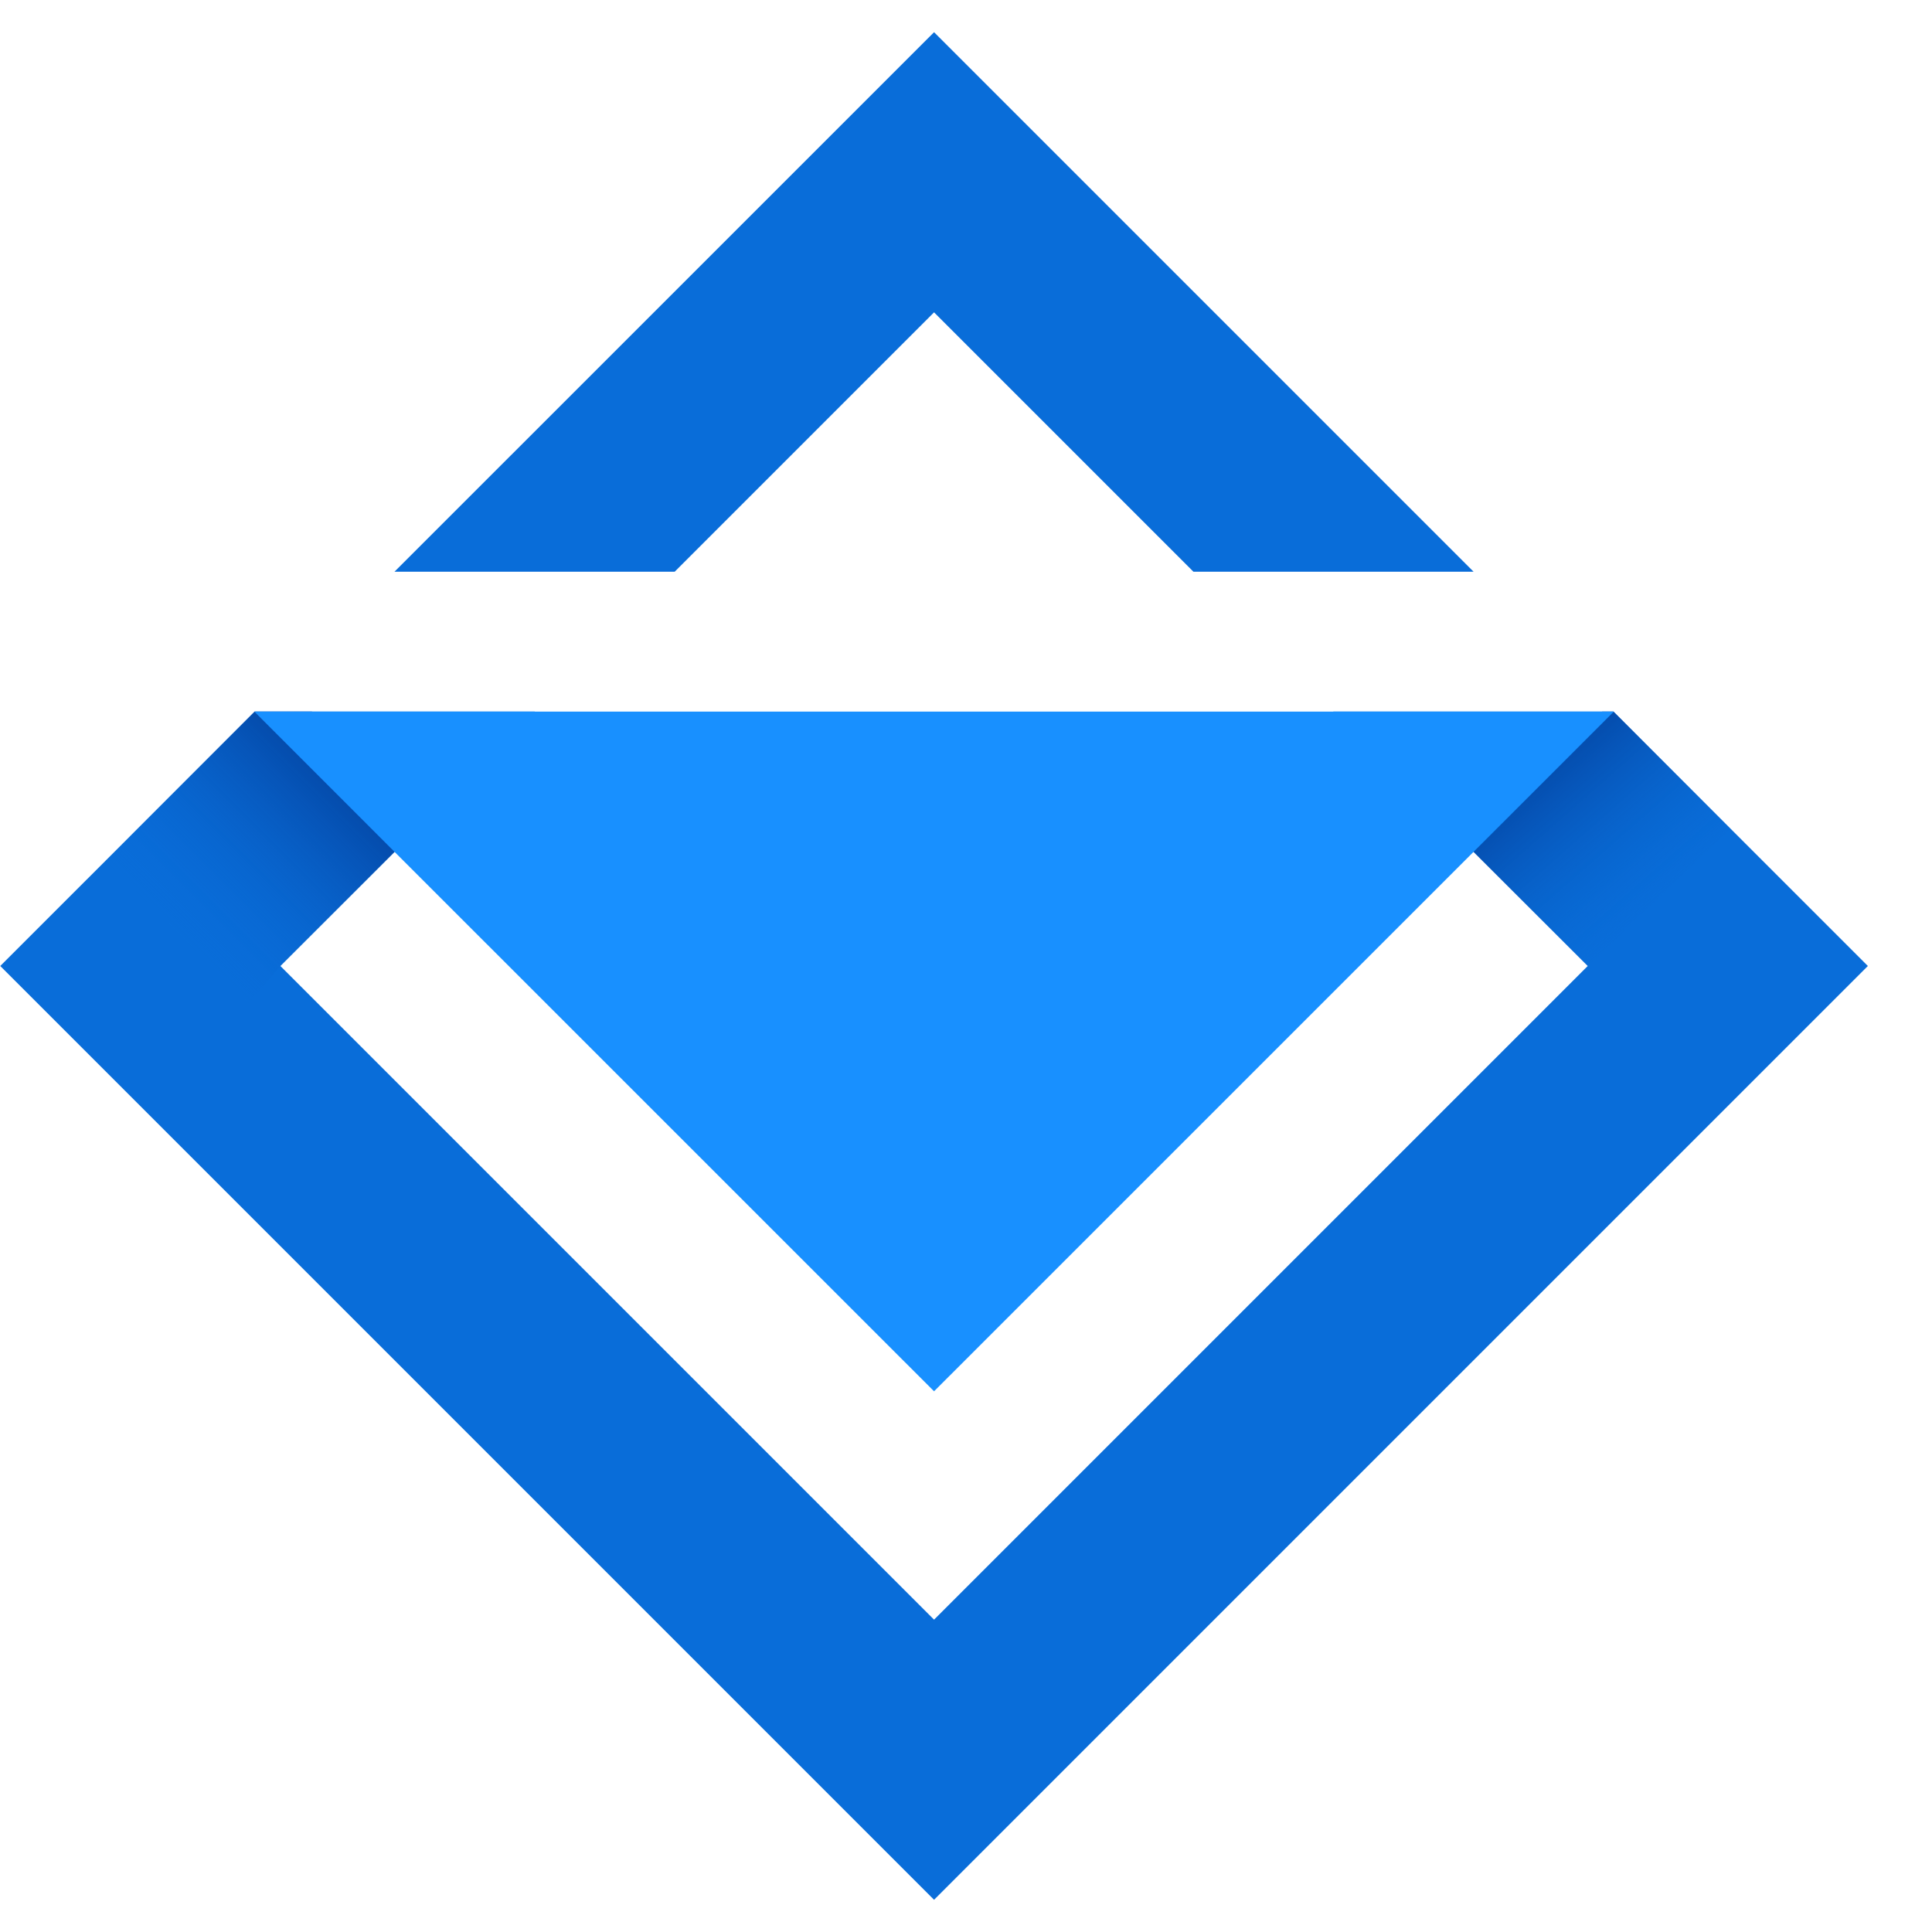
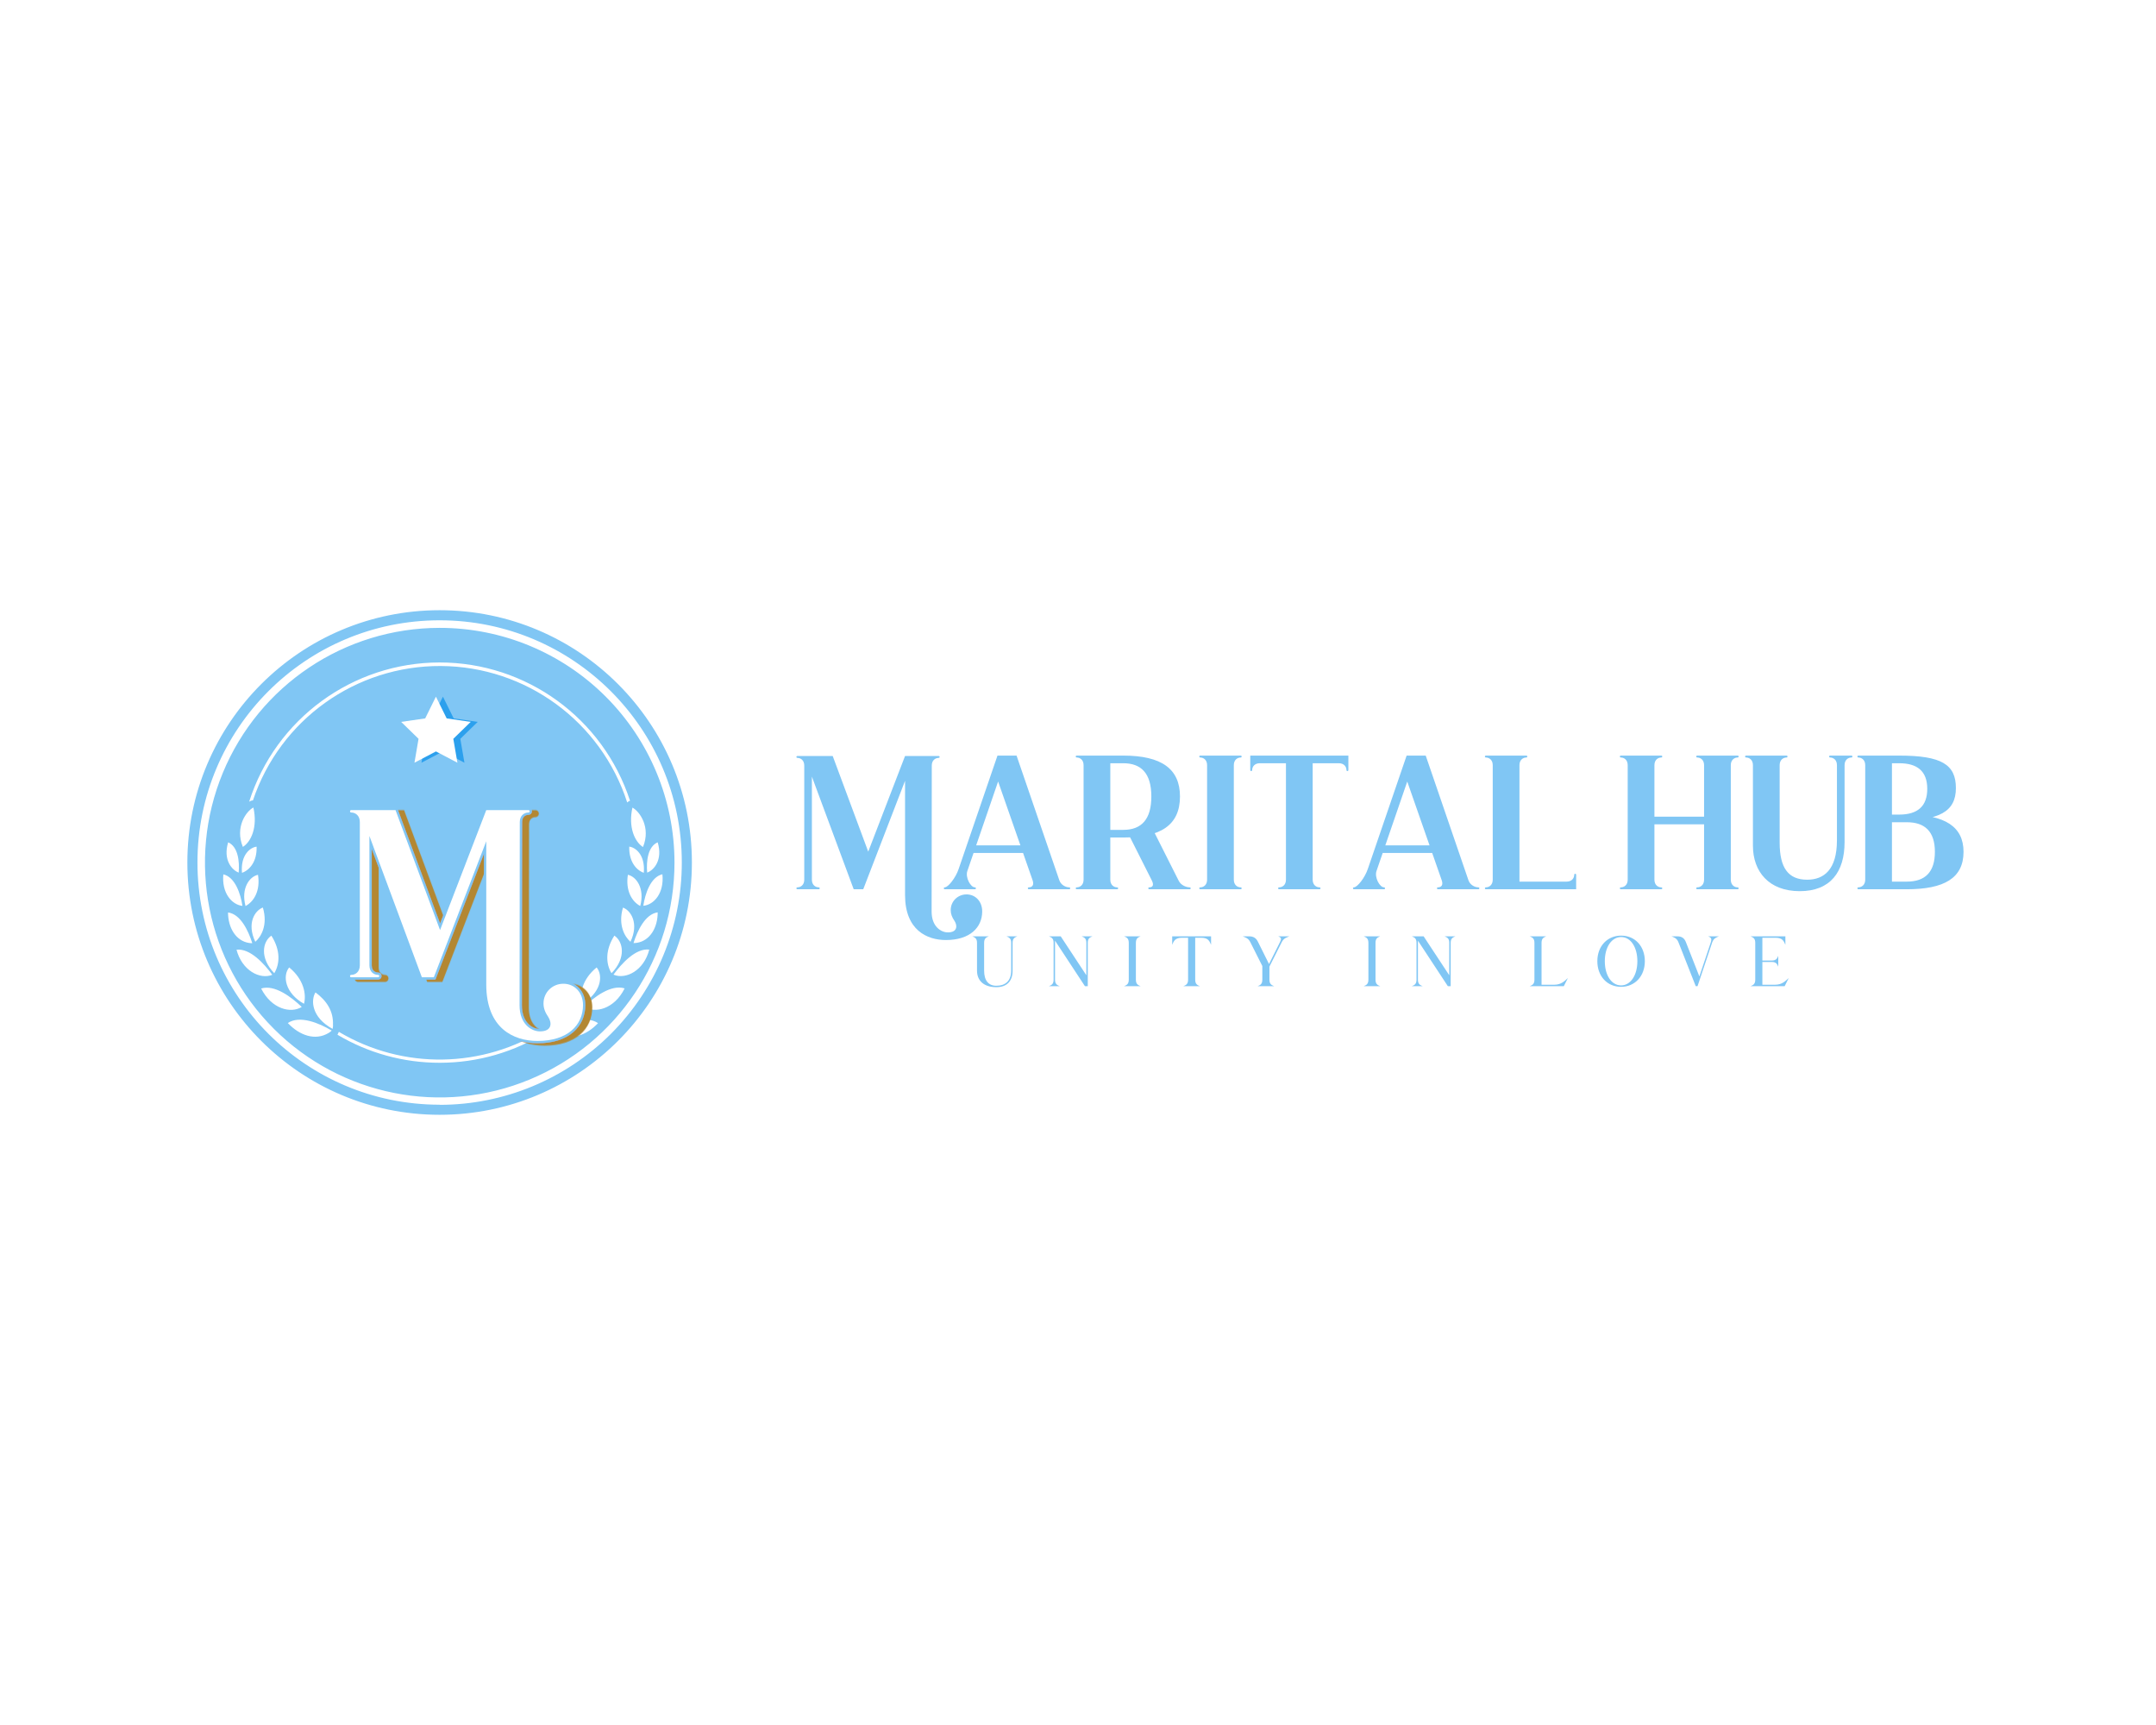
- <svg xmlns="http://www.w3.org/2000/svg" width="30" height="30" viewBox="0 0 30 30" fill="none">
-   <path d="M1.64 13.364L3.952 11.052L3.954 11.05H8.305L6.574 12.781L6.127 13.227L4.354 15L4.574 15.22L14.504 25.15L24.654 15L22.881 13.227L22.756 13.102L20.703 11.05H25.053L25.056 11.052L26.868 12.864L29.004 15L14.504 29.5L0.004 15L1.64 13.364ZM14.504 0.5L22.882 8.878H18.532L14.504 4.85L10.476 8.878H6.125L14.504 0.5Z" fill="#096DD9" />
-   <path d="M4.355 15L6.127 13.228L6.574 12.781L4.844 11.05H3.955L3.952 11.052L1.64 13.364L3.86 15.573L4.355 15Z" fill="url(#paint0_linear_112102_1824)" />
-   <path d="M22.881 13.228L24.654 15L24.479 15.176L24.48 15.176L26.869 12.865L25.057 11.052L25.054 11.05H24.878L22.756 13.102L22.881 13.228Z" fill="url(#paint1_linear_112102_1824)" />
-   <path d="M3.95 11.05L3.952 11.052L6.127 13.228L14.504 21.604L25.059 11.05H3.95Z" fill="#1890FF" />
+ <svg xmlns="http://www.w3.org/2000/svg" version="1.1" width="1280" height="1024" viewBox="0 0 1280 1024" xml:space="preserve">
  <defs>
-     <linearGradient id="paint0_linear_112102_1824" x1="5.63" y1="11.589" x2="2.572" y2="14.647" gradientUnits="userSpaceOnUse">
-       <stop stop-color="#023B95" />
-       <stop offset="0.964" stop-color="#096CD9" stop-opacity="0" />
-     </linearGradient>
-     <linearGradient id="paint1_linear_112102_1824" x1="23.272" y1="11.628" x2="25.745" y2="14.438" gradientUnits="userSpaceOnUse">
-       <stop stop-color="#023B95" />
-       <stop offset="1" stop-color="#096DD9" stop-opacity="0" />
-     </linearGradient>
-   </defs>
+ </defs>
+   <g transform="matrix(1 0 0 1 640 512)" id="background-logo">
+     <rect style="stroke: none; stroke-width: 0; stroke-dasharray: none; stroke-linecap: butt; stroke-dashoffset: 0; stroke-linejoin: miter; stroke-miterlimit: 4; fill: rgb(255,255,255); fill-rule: nonzero; opacity: 1;" paint-order="stroke" x="-640" y="-512" rx="0" ry="0" width="1280" height="1024" />
+   </g>
+   <g transform="matrix(1.50313 0 0 1.50313 261.0044 512)" id="logo-logo">
+     <g style="" paint-order="stroke">
+       <g transform="matrix(0.996372 0 0 0.996372 0 -2.842171e-14)">
+         <g style="" paint-order="stroke">
+           <g transform="matrix(1 0 0 1 0 0)">
+             <path style="stroke: none; stroke-width: 1; stroke-dasharray: none; stroke-linecap: butt; stroke-dashoffset: 0; stroke-linejoin: miter; stroke-miterlimit: 4; fill: rgb(128,198,244); fill-rule: nonzero; opacity: 1;" paint-order="stroke" transform=" translate(-100, -100)" d="M 100 0 C 44.772 0 0 44.772 0 100 C 0 155.228 44.772 200 100 200 C 155.228 200 200 155.228 200 100 C 200 44.772 155.228 0 100 0 Z M 100 196 C 46.981 196 4 153.019 4 100 C 4 46.981 46.981 4 100 4 C 153.019 4 196 46.981 196 100 C 196.013 125.469 185.905 149.9 167.9 167.915 C 149.895 185.929 125.469 196.05 100 196.05 Z M 100 7 C 62.359 7.016 28.434 29.706 14.047 64.489 C -0.341 99.272 7.641 139.297 34.272 165.899 C 60.903 192.501 100.936 200.44 135.703 186.015 C 170.471 171.59 193.124 137.641 193.1 100 C 193.087 75.322 183.271 51.659 165.811 34.218 C 148.351 16.777 124.678 6.987 100 7 Z M 180.74 117.16 C 181.47 112.29 183.67 105.73 188.31 104.66 C 189.07 112.13 185 116.73 180.78 117.15 Z M 172.65 117.86 C 175.78 118.97 179.14 124.07 175.65 131.43 C 173.38 129.47 170.63 124.76 172.69 117.85 Z M 168.12 143.86 C 165.84 140.1 165.63 134.66 169.27 128.98 C 172.76 131.31 174.06 137.8 168.16 143.86 Z M 174.58 104.86 C 177.97 105.55 181.38 110.26 179.52 117.24 C 176.21 115.47 173.65 111.17 174.62 104.88 Z M 175.13 93.71 C 177.41 93.91 181.57 96.71 180.93 104.08 C 178.1 103.12 175 99.79 175.17 93.73 Z M 186.44 92 C 188.56 99 184.91 103.08 182.27 104 C 181.87 99.53 182.53 93.66 186.44 92 Z M 176.44 78.25 C 179.31 79.75 183.82 86.09 180.61 93.87 C 177.34 91.78 174.69 86 176.44 78.2 Z M 100 20.71 C 134.367 20.714 164.828 42.832 175.47 75.51 L 175.2 75.62 C 174.888 75.767 174.604 75.967 174.36 76.21 C 163.994 44.122 134.204 22.31 100.484 22.12 C 66.764 21.929 36.729 43.401 26 75.37 C 25.616 75.397 25.242 75.503 24.9 75.68 L 24.49 75.91 C 34.99 43.056 65.509 20.746 100 20.71 Z M 156.38 156 C 155.38 152.3 156.43 146.29 162.25 141.59 C 165 145 163.86 151.82 156.38 156 Z M 142.06 164.58 Z M 60.55 164.58 Z M 46.23 156 C 38.75 151.8 37.62 144.94 40.36 141.59 C 46.18 146.31 47.24 152.32 46.23 156 Z M 28 104.88 C 29 111.17 26.41 115.47 23.06 117.26 C 21.18 110.28 24.6 105.57 28 104.88 Z M 21.65 104.1 C 21.01 96.77 25.16 93.93 27.45 93.73 C 27.65 99.79 24.51 103.12 21.64 104.1 Z M 29.93 117.85 C 31.99 124.76 29.24 129.47 26.93 131.42 C 23.43 124.06 26.79 119 29.92 117.85 Z M 33.3 129 C 36.94 134.68 36.73 140.12 34.45 143.88 C 28.55 137.8 29.85 131.31 33.3 129 Z M 26.17 78.2 C 27.92 86 25.27 91.78 22 93.82 C 18.79 86 23.3 79.7 26.17 78.2 Z M 16.17 92 C 20.08 93.71 20.74 99.58 20.34 104 C 17.7 103 14.05 99 16.17 92 Z M 14.26 104.7 C 18.9 105.77 21.1 112.33 21.83 117.2 C 17.64 116.73 13.54 112.13 14.26 104.65 Z M 25.72 131.98 C 25.274 131.99 24.829 131.957 24.39 131.88 C 19.23 131.05 16.14 125.88 16.12 119.81 C 21.11 120.43 24.19 127.12 25.72 131.93 Z M 19.47 134.57 C 24.88 133.92 30.47 140.15 33.67 144.51 C 28.79 146.51 21.63 142.83 19.47 134.52 Z M 29.23 149.95 C 34.59 148.25 41.31 153.39 45.34 157.25 C 41.07 159.92 33.39 158.18 29.23 149.9 Z M 56 167.56 C 50.7 170.76 44.47 168.56 39.82 163.63 C 44.51 160.45 52.26 163.63 57.22 166.63 C 56.848 166.983 56.439 167.295 56 167.56 Z M 57.76 164.45 C 57.739 164.954 57.676 165.456 57.57 165.95 C 49.03 161.27 48.94 154.41 50.79 151.49 C 55.19 154.75 58 158.94 57.71 164.45 Z M 100 179.38 C 85.74 179.4 71.741 175.558 59.49 168.26 C 59.642 168.039 59.76 167.796 59.84 167.54 C 59.926 167.409 60.003 167.272 60.07 167.13 C 85.476 182.242 117.235 181.719 142.13 165.78 C 142.164 166.063 142.214 166.343 142.28 166.62 C 142.323 166.777 142.376 166.93 142.44 167.08 C 129.753 175.137 115.029 179.405 100 179.38 Z M 144.86 164.45 C 144.56 158.94 147.38 154.75 151.86 151.45 C 153.71 154.37 153.62 161.23 145.08 165.91 C 144.98 165.429 144.92 164.941 144.9 164.45 Z M 146.61 167.56 C 146.177 167.306 145.772 167.007 145.4 166.67 C 150.4 163.67 158.11 160.45 162.8 163.67 C 158.19 168.56 152 170.76 146.65 167.56 Z M 157.23 157.2 C 161.23 153.34 167.98 148.2 173.34 149.9 C 169.22 158.18 161.54 159.92 157.27 157.2 Z M 168.9 144.46 C 172.12 140.1 177.69 133.87 183.1 134.52 C 181 142.83 173.82 146.51 168.94 144.46 Z M 178.18 131.83 C 177.741 131.907 177.296 131.94 176.85 131.93 C 178.38 127.12 181.46 120.43 186.44 119.76 C 186.47 125.81 183.38 131 178.22 131.83 Z" stroke-linecap="round" />
+           </g>
+         </g>
+       </g>
+       <g transform="matrix(0.1372985 0 0 0.1372985 1.309401 -52.45214)">
+         <g style="" paint-order="stroke">
+           <g transform="matrix(1 0 0 1 0 0)">
+             <polygon style="stroke: none; stroke-width: 1; stroke-dasharray: none; stroke-linecap: butt; stroke-dashoffset: 0; stroke-linejoin: miter; stroke-miterlimit: 4; fill: rgb(44,160,237); fill-rule: nonzero; opacity: 1;" paint-order="stroke" points="100,-22.43 30.9,-32.46 0,-95 -30.9,-32.46 -100,-22.43 -50,26.26 -61.8,95 0,62.55 61.8,95 50,26.26 100,-22.43 " />
+           </g>
+         </g>
+       </g>
+       <g transform="matrix(0.1372985 0 0 0.1372985 -1.460355 -52.45214)">
+         <g style="" paint-order="stroke">
+           <g transform="matrix(1 0 0 1 0 0)">
+             <polygon style="stroke: none; stroke-width: 1; stroke-dasharray: none; stroke-linecap: butt; stroke-dashoffset: 0; stroke-linejoin: miter; stroke-miterlimit: 4; fill: rgb(255,255,255); fill-rule: nonzero; opacity: 1;" paint-order="stroke" points="100,-22.43 30.9,-32.46 0,-95 -30.9,-32.46 -100,-22.43 -50,26.26 -61.8,95 0,62.55 61.8,95 50,26.26 100,-22.43 " />
+           </g>
+         </g>
+       </g>
+     </g>
+   </g>
+   <g transform="matrix(1.921154 0 0 1.921154 819.2802 503.2832)" id="text-logo">
+     <g style="" paint-order="stroke">
+       <g transform="matrix(1 0 0 1 0 0)" id="text-logo-path-0">
+         <path style="stroke: rgb(255,255,255); stroke-width: 0; stroke-dasharray: none; stroke-linecap: butt; stroke-dashoffset: 0; stroke-linejoin: miter; stroke-miterlimit: 4; fill: rgb(128,198,244); fill-rule: nonzero; opacity: 1;" paint-order="stroke" transform=" translate(-181.335, 12.805)" d="M 42.78 6.9 L 42.83 -38.23 C 42.83 -39.88 43.96 -40.59 44.96 -40.59 C 45.08 -40.59 45.25 -40.65 45.25 -40.89 C 45.25 -41.12 45.08 -41.18 44.96 -41.18 L 34.57 -41.18 L 23.19 -11.62 L 12.21 -41.18 L 1.3 -41.18 C 1.18 -41.18 1 -41.12 1 -40.89 C 1 -40.65 1.18 -40.59 1.3 -40.59 L 1.3 -40.59 C 2.3 -40.59 3.42 -39.88 3.42 -38.23 L 3.42 -2.95 C 3.42 -1.3 2.3 -0.59 1.3 -0.59 C 1.18 -0.59 1 -0.53 1 -0.3 C 1 -0.06 1.18 0 1.3 0 L 7.91 0 C 8.02 0 8.2 -0.06 8.2 -0.3 C 8.2 -0.53 8.02 -0.59 7.91 -0.59 C 6.9 -0.59 5.78 -1.3 5.78 -2.95 L 5.78 -34.81 L 18.7 0 L 21.65 0 L 34.57 -33.51 L 34.57 1.77 C 34.57 12.63 41.36 15.69 47.2 15.69 C 54.63 15.69 58.41 11.8 58.41 6.84 C 58.41 3.72 56.29 1.59 53.57 1.59 C 50.86 1.59 48.68 3.72 48.68 6.43 C 48.68 7.67 49.09 8.67 49.86 9.79 C 50.74 11.15 50.86 13.33 47.79 13.33 C 45.78 13.33 42.78 11.62 42.78 6.9 Z M 83.13 0 L 85.31 0 C 85.43 0 85.61 -0.06 85.61 -0.3 C 85.61 -0.53 85.43 -0.59 85.31 -0.59 C 84.31 -0.59 82.78 -1.24 82.25 -2.77 L 69.03 -41.3 L 64.19 -41.3 L 62.78 -34.87 L 73.99 -2.77 C 74.52 -1.24 73.81 -0.59 72.81 -0.59 C 72.69 -0.59 72.51 -0.53 72.51 -0.3 C 72.51 -0.06 72.69 0 72.81 0 L 74.99 0 Z M 55.17 -11.21 L 74.75 -11.21 L 74.75 -13.57 L 55.17 -13.57 Z M 46.85 0 L 49.03 0 L 51.86 0 L 56.17 0 C 56.29 0 56.46 -0.06 56.46 -0.3 C 56.46 -0.53 56.29 -0.59 56.17 -0.59 C 54.81 -0.59 53.16 -3.66 53.81 -5.61 L 66.08 -41.3 L 63.13 -41.3 L 51.15 -6.31 C 50.21 -3.48 47.85 -0.59 46.85 -0.59 C 46.73 -0.59 46.55 -0.53 46.55 -0.3 C 46.55 -0.06 46.73 0 46.85 0 Z M 95.93 -15.99 L 102.01 -15.99 C 113.52 -15.99 119.53 -19.77 119.53 -28.67 C 119.53 -37.17 113.87 -41.3 102.01 -41.3 L 95.93 -41.3 L 95.93 -38.94 L 102.01 -38.94 C 107.5 -38.94 110.68 -35.87 110.68 -28.67 C 110.68 -21.71 107.73 -18.35 102.01 -18.35 L 95.93 -18.35 Z M 97.94 0 L 100.12 0 C 100.24 0 100.42 -0.06 100.42 -0.3 C 100.42 -0.53 100.24 -0.59 100.12 -0.59 C 99.12 -0.59 98 -1.3 98 -2.95 L 98 -41.3 L 89.8 -41.3 L 87.62 -41.3 C 87.5 -41.3 87.32 -41.24 87.32 -41.01 C 87.32 -40.77 87.5 -40.71 87.62 -40.71 C 88.62 -40.71 89.74 -40 89.74 -38.35 L 89.74 -2.95 C 89.74 -1.3 88.62 -0.59 87.62 -0.59 C 87.5 -0.59 87.32 -0.53 87.32 -0.3 C 87.32 -0.06 87.5 0 87.62 0 L 89.8 0 Z M 120.36 0 L 122.54 0 C 122.66 0 122.84 -0.06 122.84 -0.3 C 122.84 -0.53 122.66 -0.59 122.54 -0.59 C 121.54 -0.59 119.83 -1.18 119.12 -2.66 L 111.51 -17.76 L 103.25 -17.76 L 110.86 -2.66 C 111.57 -1.18 111.04 -0.59 110.04 -0.59 C 109.92 -0.59 109.74 -0.53 109.74 -0.3 C 109.74 -0.06 109.92 0 110.04 0 L 112.22 0 Z M 136.11 0 L 138.3 0 C 138.41 0 138.59 -0.06 138.59 -0.3 C 138.59 -0.53 138.41 -0.59 138.3 -0.59 C 137.29 -0.59 136.17 -1.3 136.17 -2.95 L 136.17 -38.35 C 136.17 -40 137.29 -40.71 138.3 -40.71 C 138.41 -40.71 138.59 -40.77 138.59 -41.01 C 138.59 -41.24 138.41 -41.3 138.3 -41.3 L 136.11 -41.3 L 127.97 -41.3 L 125.79 -41.3 C 125.67 -41.3 125.49 -41.24 125.49 -41.01 C 125.49 -40.77 125.67 -40.71 125.79 -40.71 C 126.79 -40.71 127.91 -40 127.91 -38.35 L 127.91 -2.95 C 127.91 -1.3 126.79 -0.59 125.79 -0.59 C 125.67 -0.59 125.49 -0.53 125.49 -0.3 C 125.49 -0.06 125.67 0 125.79 0 L 127.97 0 Z M 160.48 0 L 162.66 0 C 162.78 0 162.96 -0.06 162.96 -0.3 C 162.96 -0.53 162.78 -0.59 162.66 -0.59 C 161.66 -0.59 160.54 -1.3 160.54 -2.95 L 160.54 -41.3 L 152.28 -41.3 L 152.28 -2.95 C 152.28 -1.3 151.16 -0.59 150.16 -0.59 C 150.04 -0.59 149.86 -0.53 149.86 -0.3 C 149.86 -0.06 150.04 0 150.16 0 L 152.34 0 Z M 144.2 -38.94 L 154.34 -38.94 L 154.34 -41.3 L 141.25 -41.3 L 141.25 -39 L 141.25 -36.82 C 141.25 -36.7 141.31 -36.52 141.54 -36.52 C 141.78 -36.52 141.84 -36.7 141.84 -36.82 C 141.84 -37.82 142.54 -38.94 144.2 -38.94 Z M 158.47 -38.94 L 168.62 -38.94 C 170.27 -38.94 170.98 -37.82 170.98 -36.82 C 170.98 -36.7 171.04 -36.52 171.28 -36.52 C 171.51 -36.52 171.57 -36.7 171.57 -36.82 L 171.57 -39 L 171.57 -41.3 L 158.47 -41.3 Z M 209.57 0 L 211.75 0 C 211.87 0 212.05 -0.06 212.05 -0.3 C 212.05 -0.53 211.87 -0.59 211.75 -0.59 C 210.75 -0.59 209.21 -1.24 208.68 -2.77 L 195.47 -41.3 L 190.63 -41.3 L 189.21 -34.87 L 200.42 -2.77 C 200.95 -1.24 200.25 -0.59 199.24 -0.59 C 199.13 -0.59 198.95 -0.53 198.95 -0.3 C 198.95 -0.06 199.13 0 199.24 0 L 201.43 0 Z M 181.6 -11.21 L 201.19 -11.21 L 201.19 -13.57 L 181.6 -13.57 Z M 173.28 0 L 175.47 0 L 178.3 0 L 182.6 0 C 182.72 0 182.9 -0.06 182.9 -0.3 C 182.9 -0.53 182.72 -0.59 182.6 -0.59 C 181.25 -0.59 179.6 -3.66 180.25 -5.61 L 192.52 -41.3 L 189.57 -41.3 L 177.59 -6.31 C 176.65 -3.48 174.29 -0.59 173.28 -0.59 C 173.16 -0.59 172.99 -0.53 172.99 -0.3 C 172.99 -0.06 173.16 0 173.28 0 Z M 224.44 0 L 224.44 -38.35 C 224.44 -40 225.56 -40.71 226.56 -40.71 C 226.68 -40.71 226.86 -40.77 226.86 -41.01 C 226.86 -41.24 226.68 -41.3 226.56 -41.3 L 224.38 -41.3 L 216.24 -41.3 L 214.05 -41.3 C 213.93 -41.3 213.76 -41.24 213.76 -41.01 C 213.76 -40.77 213.93 -40.71 214.05 -40.71 C 215.06 -40.71 216.18 -40 216.18 -38.35 L 216.18 -2.95 C 216.18 -1.3 215.06 -0.59 214.05 -0.59 C 213.93 -0.59 213.76 -0.53 213.76 -0.3 C 213.76 -0.06 213.93 0 214.05 0 L 216.24 0 Z M 222.37 0 L 241.96 0 L 241.96 -2.3 L 241.96 -4.48 C 241.96 -4.6 241.9 -4.78 241.66 -4.78 C 241.43 -4.78 241.37 -4.6 241.37 -4.48 C 241.37 -3.48 240.66 -2.36 239.01 -2.36 L 222.37 -2.36 Z M 289.69 0 L 291.87 0 C 291.99 0 292.17 -0.06 292.17 -0.3 C 292.17 -0.53 291.99 -0.59 291.87 -0.59 C 290.87 -0.59 289.75 -1.3 289.75 -2.95 L 289.75 -38.35 C 289.75 -40 290.87 -40.71 291.87 -40.71 C 291.99 -40.71 292.17 -40.77 292.17 -41.01 C 292.17 -41.24 291.99 -41.3 291.87 -41.3 L 289.69 -41.3 L 281.55 -41.3 L 279.37 -41.3 C 279.25 -41.3 279.07 -41.24 279.07 -41.01 C 279.07 -40.77 279.25 -40.71 279.37 -40.71 C 280.37 -40.71 281.49 -40 281.49 -38.35 L 281.49 -2.95 C 281.49 -1.3 280.37 -0.59 279.37 -0.59 C 279.25 -0.59 279.07 -0.53 279.07 -0.3 C 279.07 -0.06 279.25 0 279.37 0 L 281.55 0 Z M 266.09 0 L 268.27 0 C 268.39 0 268.57 -0.06 268.57 -0.3 C 268.57 -0.53 268.39 -0.59 268.27 -0.59 C 267.27 -0.59 266.15 -1.3 266.15 -2.95 L 266.15 -38.35 C 266.15 -40 267.27 -40.71 268.27 -40.71 C 268.39 -40.71 268.57 -40.77 268.57 -41.01 C 268.57 -41.24 268.39 -41.3 268.27 -41.3 L 266.09 -41.3 L 257.95 -41.3 L 255.77 -41.3 C 255.65 -41.3 255.47 -41.24 255.47 -41.01 C 255.47 -40.77 255.65 -40.71 255.77 -40.71 C 256.77 -40.71 257.89 -40 257.89 -38.35 L 257.89 -2.95 C 257.89 -1.3 256.77 -0.59 255.77 -0.59 C 255.65 -0.59 255.47 -0.53 255.47 -0.3 C 255.47 -0.06 255.65 0 255.77 0 L 257.95 0 Z M 264.08 -20.06 L 283.67 -20.06 L 283.67 -22.42 L 264.08 -22.42 Z M 311.05 0.59 C 320.55 0.59 324.91 -5.37 324.91 -14.57 L 324.91 -38.35 C 324.91 -40 326.03 -40.71 327.04 -40.71 C 327.16 -40.71 327.33 -40.77 327.33 -41.01 C 327.33 -41.24 327.16 -41.3 327.04 -41.3 L 324.85 -41.3 L 322.61 -41.3 L 320.43 -41.3 C 320.31 -41.3 320.13 -41.24 320.13 -41.01 C 320.13 -40.77 320.31 -40.71 320.43 -40.71 C 321.43 -40.71 322.55 -40 322.55 -38.35 L 322.55 -15.1 C 322.55 -6.08 318.54 -2.95 313.35 -2.95 C 307.51 -2.95 304.85 -6.61 304.85 -14.4 L 304.85 -38.35 C 304.85 -40 305.97 -40.71 306.98 -40.71 C 307.1 -40.71 307.27 -40.77 307.27 -41.01 C 307.27 -41.24 307.1 -41.3 306.98 -41.3 L 304.79 -41.3 L 296.65 -41.3 L 294.47 -41.3 C 294.35 -41.3 294.17 -41.24 294.17 -41.01 C 294.17 -40.77 294.35 -40.71 294.47 -40.71 C 295.47 -40.71 296.59 -40 296.59 -38.35 L 296.59 -13.45 C 296.59 -5.43 301.55 0.59 311.05 0.59 Z M 337.48 0 L 344.15 0 C 355.65 0 361.67 -3.42 361.67 -11.56 C 361.67 -19.29 356.01 -23.07 344.15 -23.07 L 344.15 -20.71 C 349.63 -20.71 352.82 -17.94 352.82 -11.56 C 352.82 -5.37 349.87 -2.36 344.15 -2.36 L 337.48 -2.36 Z M 339.55 0 L 339.55 -41.3 L 331.34 -41.3 L 329.16 -41.3 C 329.04 -41.3 328.87 -41.24 328.87 -41.01 C 328.87 -40.77 329.04 -40.71 329.16 -40.71 C 330.16 -40.71 331.29 -40 331.29 -38.35 L 331.29 -2.95 C 331.29 -1.3 330.16 -0.59 329.16 -0.59 C 329.04 -0.59 328.87 -0.53 328.87 -0.3 C 328.87 -0.06 329.04 0 329.16 0 L 331.34 0 Z M 337.48 -20.71 L 347.63 -20.71 L 347.63 -23.07 L 337.48 -23.07 Z M 341.79 -23.07 L 341.79 -21.24 C 354.12 -21.24 359.31 -23.95 359.31 -31.27 C 359.31 -38.53 354.89 -41.3 341.79 -41.3 L 335.12 -41.3 L 335.12 -38.94 L 341.79 -38.94 C 347.27 -38.94 350.46 -36.58 350.46 -31.03 C 350.46 -25.67 347.51 -23.07 341.79 -23.07 Z" stroke-linecap="round" />
+       </g>
+     </g>
+   </g>
+   <g transform="matrix(1.921154 0 0 1.921154 819.5909 570.7074)" id="tagline-75710e28-465e-4fa2-98a7-33268841d840-logo">
+     <g style="" paint-order="stroke">
+       <g transform="matrix(1 0 0 1 0 0)" id="tagline-75710e28-465e-4fa2-98a7-33268841d840-logo-path-0">
+         <path style="stroke: none; stroke-width: 0; stroke-dasharray: none; stroke-linecap: butt; stroke-dashoffset: 0; stroke-linejoin: miter; stroke-miterlimit: 4; fill: rgb(128,198,244); fill-rule: nonzero; opacity: 1;" paint-order="stroke" transform=" translate(-126.63, 7.655)" d="M 1.94 -13.4 L 1.94 -4.8 C 1.94 -1.78 3.96 0.31 7.92 0.31 C 11.07 0.31 12.94 -1.47 12.94 -4.8 L 12.94 -13.4 C 12.94 -14.83 13.66 -15.09 14.39 -15.4 L 11.04 -15.4 C 11.77 -15.09 12.5 -14.83 12.5 -13.4 L 12.5 -4.8 C 12.5 -1.74 10.8 -0.13 7.92 -0.13 C 5.46 -0.13 4.14 -1.76 4.14 -4.8 L 4.14 -13.4 C 4.14 -14.83 4.86 -15.09 5.59 -15.4 L 0.48 -15.4 C 1.21 -15.09 1.94 -14.83 1.94 -13.4 Z M 35.29 0 L 36.17 0 L 36.17 -13.4 C 36.17 -14.83 36.89 -15.09 37.62 -15.4 L 34.28 -15.4 C 35 -15.09 35.73 -14.83 35.73 -13.4 L 35.73 -3.37 L 27.81 -15.4 L 24.16 -15.4 C 24.88 -15.09 25.61 -14.83 25.61 -13.4 L 25.61 -2 C 25.61 -0.57 24.88 -0.31 24.16 0 L 27.5 0 C 26.77 -0.31 26.05 -0.57 26.05 -2 L 26.05 -14.06 Z M 47.39 0 L 52.49 0 C 51.77 -0.31 51.04 -0.57 51.04 -2 L 51.04 -13.4 C 51.04 -14.83 51.77 -15.09 52.49 -15.4 L 47.39 -15.4 C 48.11 -15.09 48.84 -14.83 48.84 -13.4 L 48.84 -2 C 48.84 -0.57 48.11 -0.31 47.39 0 Z M 65.71 0 L 70.82 0 C 70.09 -0.31 69.37 -0.57 69.37 -2 L 69.37 -14.96 L 71.28 -14.96 C 73.41 -14.96 73.81 -13.88 74.27 -12.78 L 74.27 -15.4 L 62.26 -15.4 L 62.26 -12.78 C 62.72 -13.88 63.12 -14.96 65.27 -14.96 L 67.17 -14.96 L 67.17 -2 C 67.17 -0.57 66.44 -0.31 65.71 0 Z M 86.39 -13.62 L 90.11 -6.23 L 90.11 -2 C 90.11 -0.57 89.39 -0.31 88.66 0 L 93.76 0 C 93.04 -0.31 92.31 -0.57 92.31 -2 L 92.31 -6.05 L 96.12 -13.62 C 96.76 -14.89 97.75 -15.09 98.47 -15.4 L 95.02 -15.4 C 95.74 -15.09 96.21 -14.89 95.57 -13.62 L 92.18 -6.84 L 88.75 -13.73 C 88.18 -14.89 87.34 -15.4 86.04 -15.4 L 84.04 -15.4 C 84.77 -15.09 85.76 -14.89 86.39 -13.62 Z M 121.44 0 L 126.54 0 C 125.82 -0.31 125.09 -0.57 125.09 -2 L 125.09 -13.4 C 125.09 -14.83 125.82 -15.09 126.54 -15.4 L 121.44 -15.4 C 122.17 -15.09 122.89 -14.83 122.89 -13.4 L 122.89 -2 C 122.89 -0.57 122.17 -0.31 121.44 0 Z M 147.44 0 L 148.32 0 L 148.32 -13.4 C 148.32 -14.83 149.05 -15.09 149.78 -15.4 L 146.43 -15.4 C 147.16 -15.09 147.88 -14.83 147.88 -13.4 L 147.88 -3.37 L 139.96 -15.4 L 136.31 -15.4 C 137.04 -15.09 137.76 -14.83 137.76 -13.4 L 137.76 -2 C 137.76 -0.57 137.04 -0.31 136.31 0 L 139.66 0 C 138.93 -0.31 138.2 -0.57 138.2 -2 L 138.2 -14.06 Z M 172.74 0 L 183.28 0 L 184.54 -2.51 C 183.59 -1.69 182.58 -0.44 180.29 -0.44 L 176.4 -0.44 L 176.4 -13.4 C 176.4 -14.83 177.12 -15.09 177.85 -15.4 L 172.74 -15.4 C 173.47 -15.09 174.2 -14.83 174.2 -13.4 L 174.2 -2 C 174.2 -0.57 173.47 -0.31 172.74 0 Z M 200.99 0.2 C 205.17 0.2 208.32 -3.01 208.32 -7.72 C 208.32 -12.25 205.37 -15.62 200.99 -15.62 C 196.79 -15.62 193.64 -12.43 193.64 -7.72 C 193.64 -3.17 196.59 0.2 200.99 0.2 Z M 200.99 -0.24 C 197.98 -0.24 195.95 -3.41 195.95 -7.72 C 195.95 -12.17 198.11 -15.18 200.99 -15.18 C 203.98 -15.18 206.01 -12.01 206.01 -7.72 C 206.01 -3.28 203.85 -0.24 200.99 -0.24 Z M 218.72 -13.53 L 224.05 0 L 224.6 0 L 229.13 -13.51 C 229.59 -14.85 230.49 -15.09 231.22 -15.4 L 227.88 -15.4 C 228.6 -15.09 229.15 -14.85 228.69 -13.51 L 225.17 -3.01 L 221.01 -13.6 C 220.53 -14.85 219.69 -15.4 218.37 -15.4 L 216.55 -15.4 C 217.27 -15.09 218.22 -14.87 218.72 -13.53 Z M 240.99 0 L 251.53 0 L 252.78 -2.51 C 251.83 -1.69 250.82 -0.44 248.53 -0.44 L 244.64 -0.44 L 244.64 -7.48 L 247.54 -7.48 C 248.97 -7.48 249.24 -6.75 249.55 -6.03 L 249.55 -9.37 C 249.24 -8.65 248.97 -7.92 247.54 -7.92 L 244.64 -7.92 L 244.64 -14.96 L 248.75 -14.96 C 250.89 -14.96 251.28 -13.88 251.75 -12.78 L 251.75 -15.4 L 240.99 -15.4 C 241.71 -15.09 242.44 -14.83 242.44 -13.4 L 242.44 -2 C 242.44 -0.57 241.71 -0.31 240.99 0 Z" stroke-linecap="round" />
+       </g>
+     </g>
+   </g>
+   <g transform="matrix(1.921154 0 0 1.921154 276.9707 549.4205)" id="tagline-979fc98d-13ec-43c6-9b67-b1a637391efc-logo">
+     <g style="" paint-order="stroke">
+       <g transform="matrix(1 0 0 1 0 0)" id="tagline-979fc98d-13ec-43c6-9b67-b1a637391efc-logo-path-0">
+         <filter id="SVGID_114521" y="-21.004%" height="142.007%" x="-22.983%" width="145.965%">
+           <feGaussianBlur in="SourceAlpha" stdDeviation="0" />
+           <feOffset dx="2.148" dy="0.716" result="oBlur" />
+           <feFlood flood-color="rgb(179,135,48)" flood-opacity="1" />
+           <feComposite in2="oBlur" operator="in" />
+           <feMerge>
+             <feMergeNode />
+             <feMergeNode in="SourceGraphic" />
+           </feMerge>
+         </filter>
+         <path style="stroke: rgb(128,198,244); stroke-width: 1.432; stroke-dasharray: none; stroke-linecap: butt; stroke-dashoffset: 0; stroke-linejoin: miter; stroke-miterlimit: 4; fill: rgb(255,255,255); fill-rule: nonzero; opacity: 1;filter: url(#SVGID_114521);" paint-order="stroke" transform=" translate(-37.26, 15.985)" d="M 53.65 8.66 L 53.72 -47.95 C 53.72 -50.02 55.13 -50.91 56.39 -50.91 C 56.54 -50.91 56.76 -50.99 56.76 -51.28 C 56.76 -51.58 56.54 -51.65 56.39 -51.65 L 43.36 -51.65 L 29.08 -14.58 L 15.32 -51.65 L 1.63 -51.65 C 1.48 -51.65 1.26 -51.58 1.26 -51.28 C 1.26 -50.99 1.48 -50.91 1.63 -50.91 L 1.63 -50.91 C 2.89 -50.91 4.29 -50.02 4.29 -47.95 L 4.29 -3.7 C 4.29 -1.63 2.89 -0.74 1.63 -0.74 C 1.48 -0.74 1.26 -0.67 1.26 -0.37 C 1.26 -0.07 1.48 0 1.63 0 L 9.92 0 C 10.06 0 10.29 -0.07 10.29 -0.37 C 10.29 -0.67 10.06 -0.74 9.92 -0.74 C 8.66 -0.74 7.25 -1.63 7.25 -3.7 L 7.25 -43.66 L 23.46 0 L 27.16 0 L 43.36 -42.03 L 43.36 2.22 C 43.36 15.84 51.87 19.68 59.2 19.68 C 68.52 19.68 73.26 14.8 73.26 8.58 C 73.26 4.66 70.6 2 67.19 2 C 63.79 2 61.05 4.66 61.05 8.07 C 61.05 9.62 61.57 10.88 62.53 12.28 C 63.64 13.99 63.79 16.72 59.94 16.72 C 57.42 16.72 53.65 14.58 53.65 8.66 Z" stroke-linecap="round" />
+       </g>
+     </g>
+   </g>
</svg>
